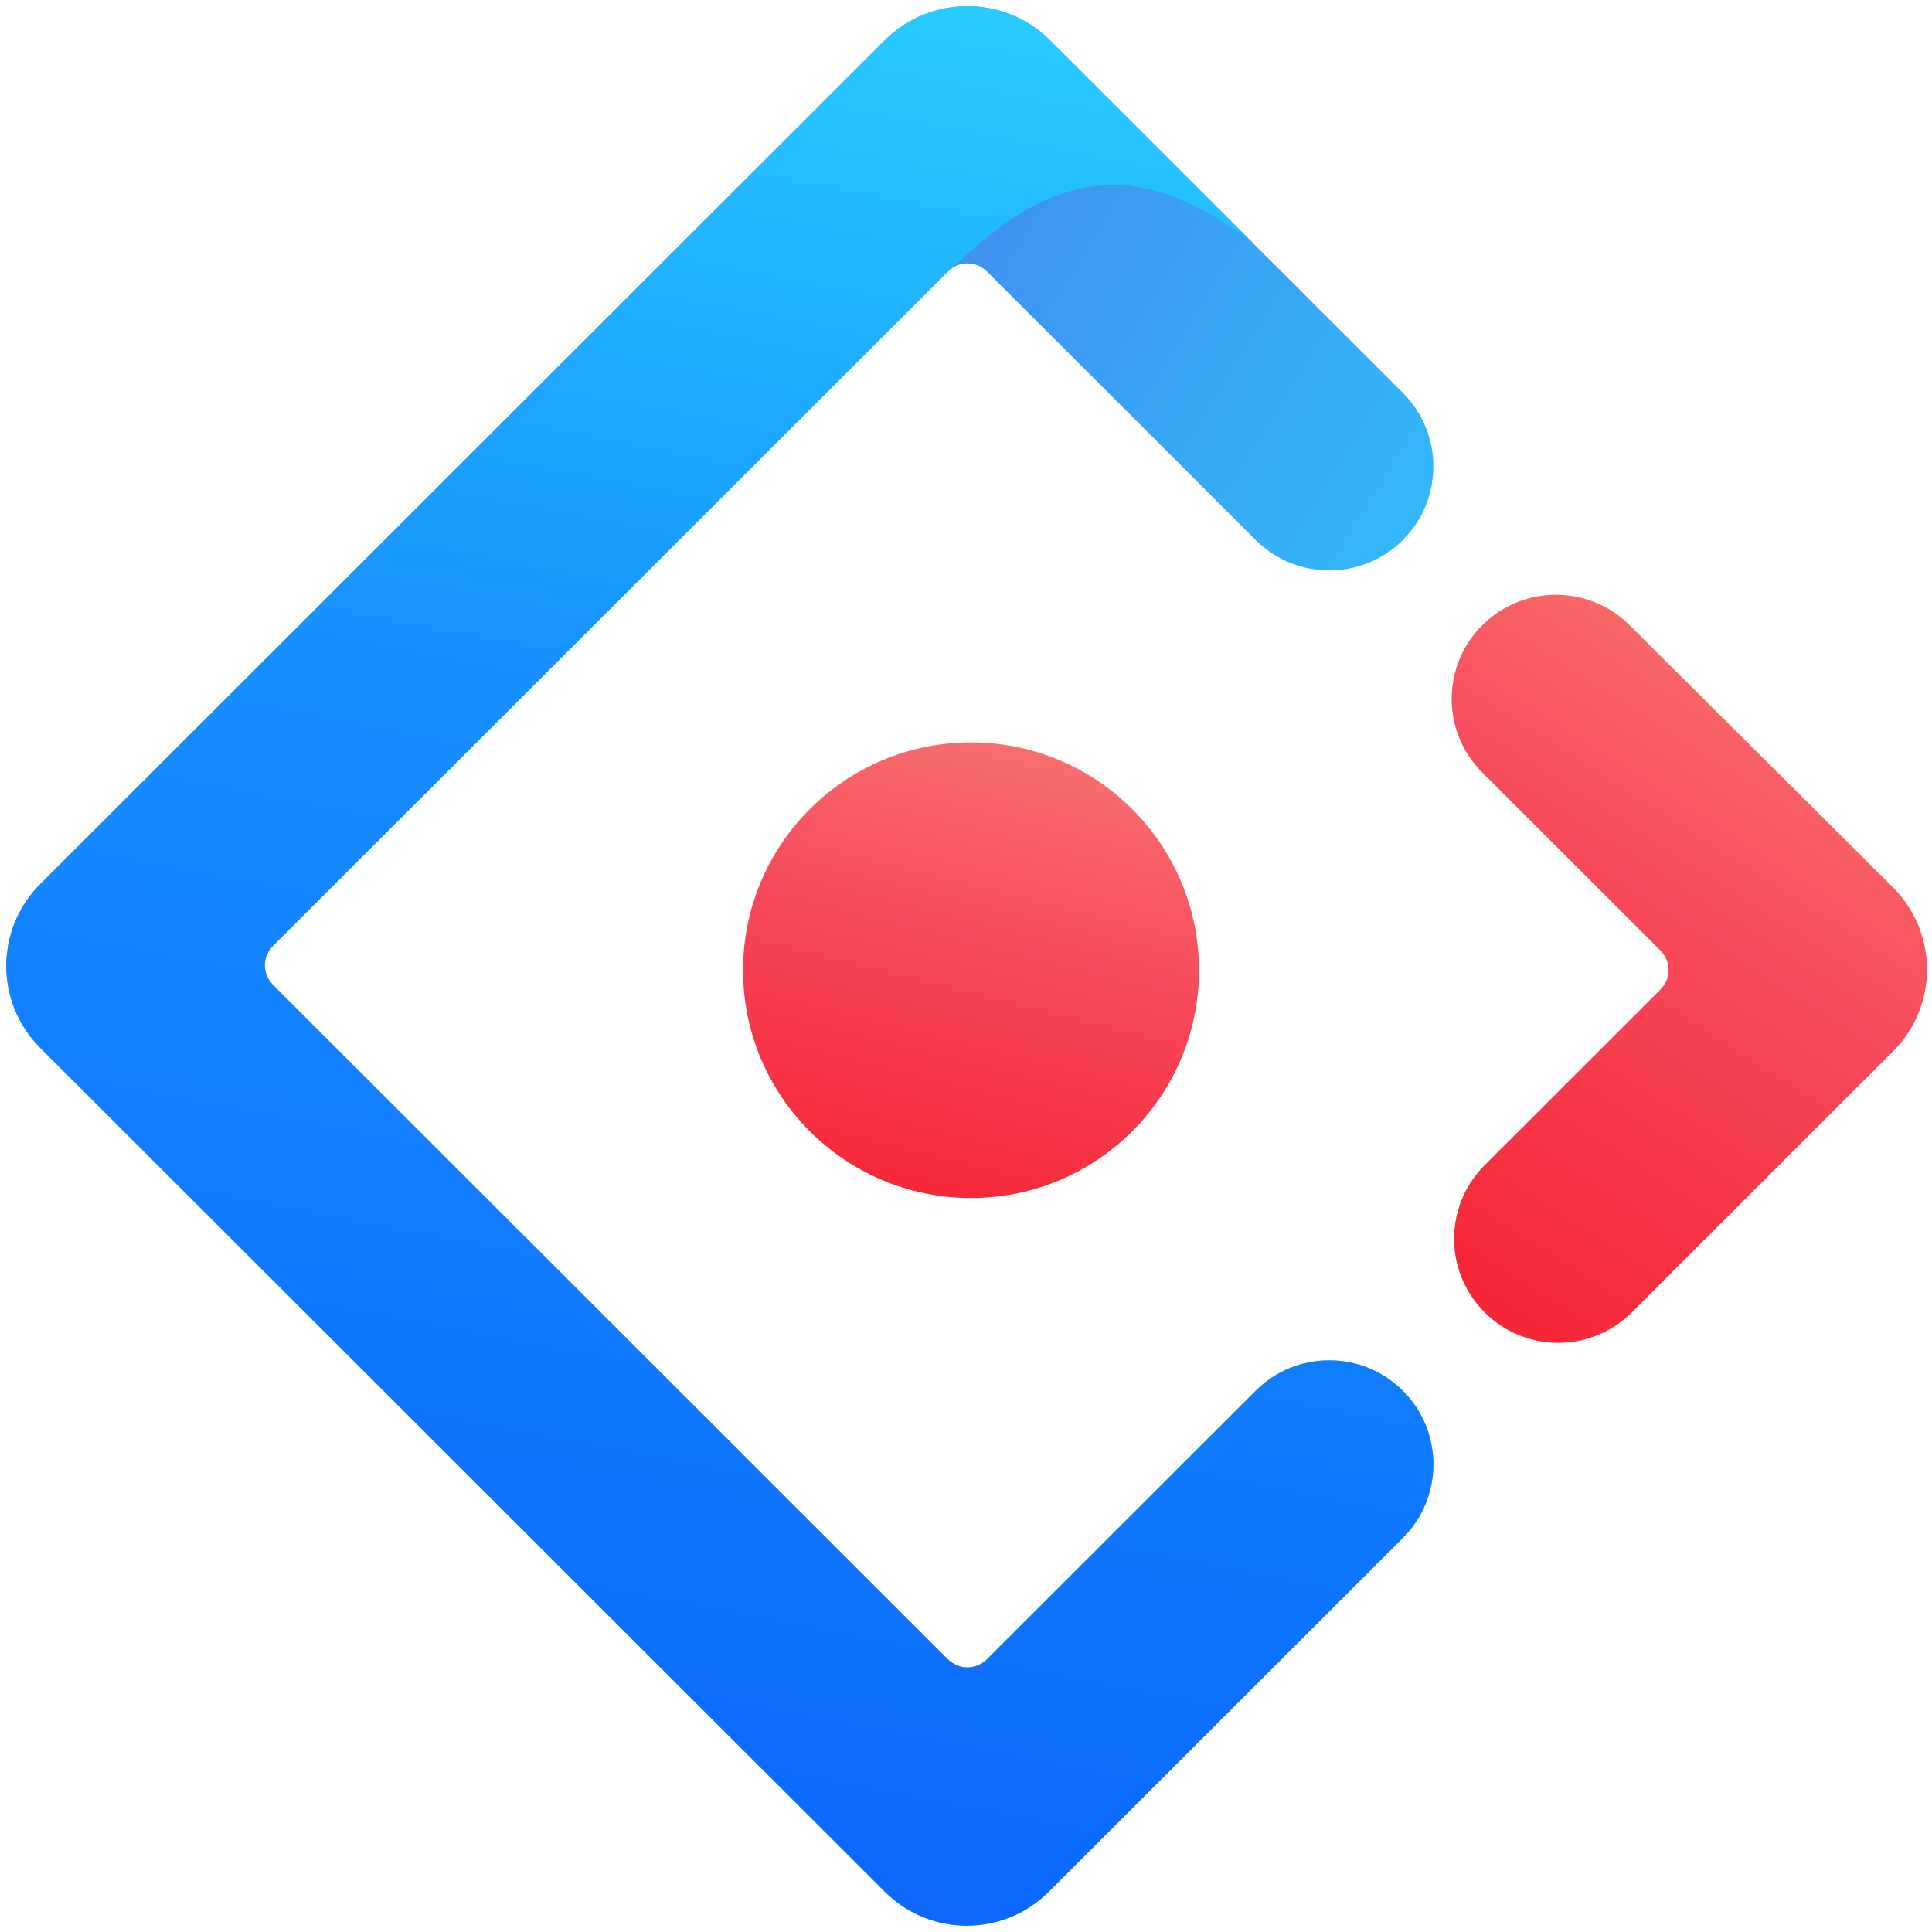
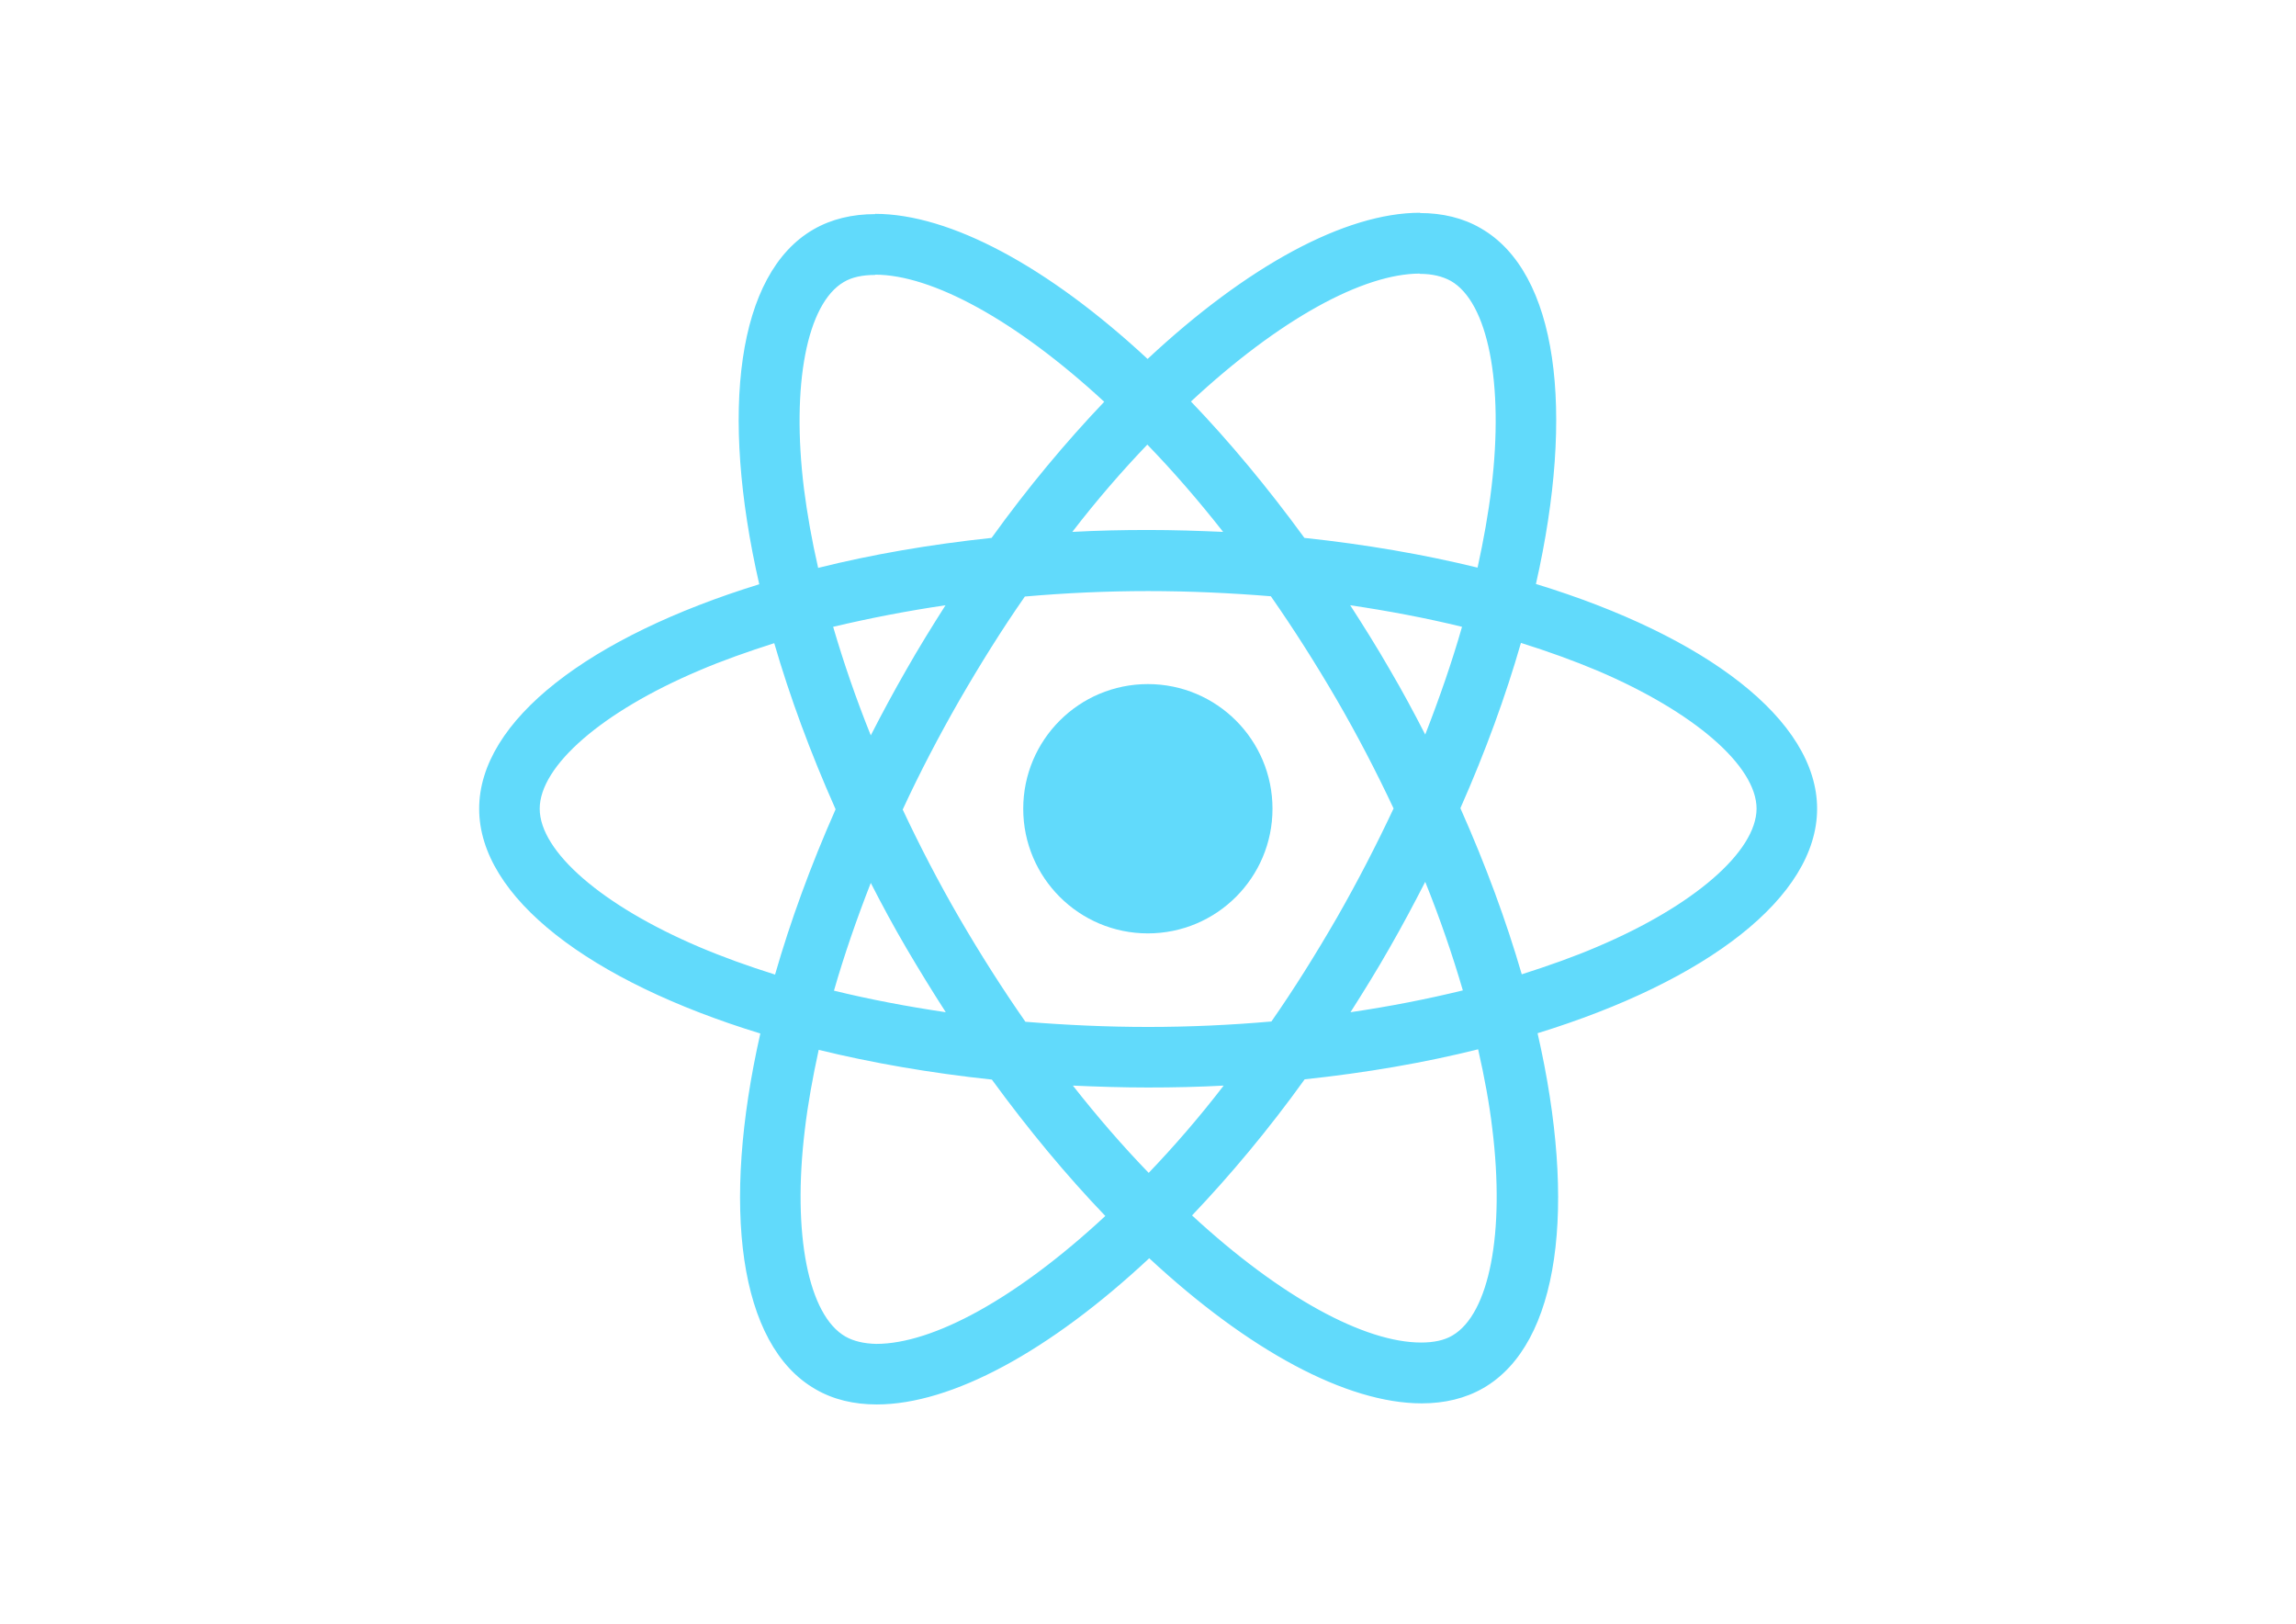
- <svg xmlns="http://www.w3.org/2000/svg" width="200px" height="200px" viewBox="0 0 200 200" version="1.1">
-   <defs>
-     <linearGradient x1="62.102%" y1="0%" x2="108.197%" y2="37.864%" id="linearGradient-1">
-       <stop stop-color="#4285EB" offset="0%" />
-       <stop stop-color="#2EC7FF" offset="100%" />
-     </linearGradient>
-     <linearGradient x1="69.644%" y1="0%" x2="54.043%" y2="108.457%" id="linearGradient-2">
-       <stop stop-color="#29CDFF" offset="0%" />
-       <stop stop-color="#148EFF" offset="37.86%" />
-       <stop stop-color="#0A60FF" offset="100%" />
-     </linearGradient>
-     <linearGradient x1="69.691%" y1="-12.974%" x2="16.723%" y2="117.391%" id="linearGradient-3">
-       <stop stop-color="#FA816E" offset="0%" />
-       <stop stop-color="#F74A5C" offset="41.473%" />
-       <stop stop-color="#F51D2C" offset="100%" />
-     </linearGradient>
-     <linearGradient x1="68.128%" y1="-35.691%" x2="30.44%" y2="114.943%" id="linearGradient-4">
-       <stop stop-color="#FA8E7D" offset="0%" />
-       <stop stop-color="#F74A5C" offset="51.264%" />
-       <stop stop-color="#F51D2C" offset="100%" />
-     </linearGradient>
-   </defs>
-   <g id="Page-1" stroke="none" stroke-width="1" fill="none" fill-rule="evenodd">
-     <g id="logo" transform="translate(-20, -20)">
-       <g id="Group-28-Copy-5" transform="translate(20, 20)">
-         <g id="Group-27-Copy-3">
-           <g id="Group-25" fill-rule="nonzero">
-             <g id="2">
-               <path d="M91.588,4.177 L4.18,91.513 C-0.519,96.208 -0.519,103.792 4.18,108.487 L91.588,195.823 C96.287,200.519 103.877,200.519 108.577,195.823 L145.225,159.205 C149.434,155 149.434,148.182 145.225,143.977 C141.017,139.772 134.194,139.772 129.985,143.977 L102.202,171.737 C101.032,172.906 99.257,172.906 98.088,171.737 L28.286,101.993 C27.116,100.824 27.116,99.051 28.286,97.882 L98.088,28.138 C99.257,26.969 101.032,26.969 102.202,28.138 L129.985,55.898 C134.194,60.103 141.017,60.103 145.225,55.898 C149.434,51.693 149.434,44.876 145.225,40.671 L108.581,4.056 C103.862,-0.538 96.269,-0.501 91.588,4.177 Z" id="Shape" fill="url(#linearGradient-1)" />
-               <path d="M91.588,4.177 L4.18,91.513 C-0.519,96.208 -0.519,103.792 4.18,108.487 L91.588,195.823 C96.287,200.519 103.877,200.519 108.577,195.823 L145.225,159.205 C149.434,155 149.434,148.182 145.225,143.977 C141.017,139.772 134.194,139.772 129.985,143.977 L102.202,171.737 C101.032,172.906 99.257,172.906 98.088,171.737 L28.286,101.993 C27.116,100.824 27.116,99.051 28.286,97.882 L98.088,28.138 C101,25.627 105.752,20.542 112.73,19.352 C117.916,18.469 123.585,20.414 129.739,25.189 C125.625,21.078 118.572,14.034 108.581,4.056 C103.862,-0.538 96.269,-0.501 91.588,4.177 Z" id="Shape" fill="url(#linearGradient-2)" />
-             </g>
-             <path d="M153.686,135.855 C157.894,140.06 164.717,140.06 168.926,135.855 L195.96,108.843 C200.659,104.147 200.659,96.564 195.961,91.869 L168.691,64.718 C164.472,60.518 157.647,60.524 153.436,64.732 C149.227,68.937 149.227,75.754 153.436,79.959 L171.854,98.362 C173.024,99.531 173.024,101.305 171.854,102.473 L153.686,120.627 C149.477,124.832 149.477,131.65 153.686,135.855 Z" id="Shape" fill="url(#linearGradient-3)" />
-           </g>
-           <ellipse id="Combined-Shape" fill="url(#linearGradient-4)" cx="100.519" cy="100.437" rx="23.6" ry="23.581" />
-         </g>
-       </g>
-     </g>
+ <svg xmlns="http://www.w3.org/2000/svg" viewBox="0 0 841.9 595.3">
+   <g fill="#61DAFB">
+     <path d="M666.3 296.5c0-32.5-40.7-63.3-103.1-82.4 14.4-63.6 8-114.2-20.2-130.4-6.5-3.8-14.1-5.6-22.4-5.6v22.3c4.6 0 8.3.9 11.4 2.6 13.6 7.8 19.5 37.5 14.9 75.7-1.1 9.4-2.9 19.3-5.1 29.4-19.6-4.8-41-8.5-63.5-10.9-13.5-18.5-27.5-35.3-41.6-50 32.6-30.3 63.2-46.9 84-46.9V78c-27.5 0-63.5 19.6-99.9 53.6-36.4-33.8-72.4-53.2-99.9-53.2v22.3c20.7 0 51.4 16.5 84 46.6-14 14.7-28 31.4-41.3 49.9-22.6 2.4-44 6.1-63.6 11-2.3-10-4-19.7-5.2-29-4.7-38.2 1.1-67.9 14.6-75.8 3-1.8 6.9-2.6 11.5-2.6V78.5c-8.4 0-16 1.8-22.6 5.6-28.1 16.2-34.4 66.7-19.9 130.1-62.2 19.2-102.7 49.9-102.7 82.3 0 32.5 40.7 63.3 103.1 82.4-14.4 63.6-8 114.2 20.2 130.4 6.5 3.8 14.1 5.6 22.5 5.6 27.5 0 63.5-19.6 99.9-53.6 36.4 33.8 72.4 53.2 99.9 53.2 8.4 0 16-1.8 22.6-5.6 28.1-16.2 34.4-66.7 19.9-130.1 62-19.1 102.5-49.9 102.5-82.3zm-130.2-66.7c-3.7 12.9-8.3 26.2-13.5 39.5-4.1-8-8.4-16-13.1-24-4.6-8-9.5-15.8-14.4-23.4 14.2 2.1 27.9 4.7 41 7.9zm-45.8 106.5c-7.8 13.5-15.8 26.3-24.1 38.2-14.9 1.3-30 2-45.2 2-15.1 0-30.2-.7-45-1.9-8.3-11.9-16.4-24.6-24.2-38-7.6-13.1-14.5-26.4-20.8-39.8 6.2-13.4 13.2-26.8 20.7-39.9 7.8-13.5 15.8-26.3 24.1-38.2 14.9-1.3 30-2 45.2-2 15.1 0 30.2.7 45 1.9 8.3 11.9 16.4 24.6 24.2 38 7.6 13.1 14.5 26.4 20.8 39.8-6.3 13.4-13.2 26.8-20.7 39.9zm32.3-13c5.4 13.4 10 26.8 13.8 39.8-13.1 3.2-26.9 5.9-41.2 8 4.9-7.7 9.8-15.6 14.4-23.7 4.6-8 8.9-16.1 13-24.1zM421.2 430c-9.3-9.6-18.6-20.3-27.8-32 9 .4 18.2.7 27.5.7 9.4 0 18.7-.2 27.8-.7-9 11.7-18.3 22.4-27.5 32zm-74.4-58.9c-14.2-2.1-27.9-4.7-41-7.9 3.7-12.9 8.3-26.2 13.5-39.5 4.1 8 8.4 16 13.1 24 4.7 8 9.5 15.8 14.4 23.4zM420.7 163c9.3 9.6 18.6 20.3 27.8 32-9-.4-18.2-.7-27.5-.7-9.4 0-18.7.2-27.8.7 9-11.7 18.3-22.4 27.5-32zm-74 58.9c-4.9 7.7-9.8 15.6-14.4 23.7-4.6 8-8.9 16-13 24-5.4-13.4-10-26.8-13.8-39.8 13.1-3.1 26.9-5.8 41.2-7.9zm-90.5 125.2c-35.4-15.1-58.3-34.9-58.3-50.6 0-15.7 22.9-35.6 58.3-50.6 8.6-3.7 18-7 27.7-10.1 5.7 19.6 13.2 40 22.5 60.9-9.2 20.8-16.6 41.1-22.2 60.6-9.9-3.1-19.3-6.5-28-10.2zM310 490c-13.6-7.8-19.5-37.5-14.9-75.7 1.1-9.4 2.9-19.3 5.1-29.4 19.6 4.8 41 8.5 63.5 10.9 13.5 18.5 27.5 35.3 41.6 50-32.6 30.3-63.2 46.9-84 46.9-4.5-.1-8.3-1-11.3-2.7zm237.2-76.2c4.7 38.2-1.1 67.9-14.6 75.8-3 1.8-6.9 2.6-11.5 2.6-20.7 0-51.4-16.5-84-46.6 14-14.7 28-31.4 41.3-49.9 22.6-2.4 44-6.1 63.6-11 2.3 10.1 4.1 19.8 5.2 29.1zm38.5-66.7c-8.6 3.7-18 7-27.7 10.1-5.7-19.6-13.2-40-22.5-60.9 9.2-20.8 16.6-41.1 22.2-60.6 9.9 3.1 19.3 6.5 28.1 10.2 35.4 15.1 58.3 34.9 58.3 50.6-.1 15.7-23 35.6-58.4 50.6zM320.8 78.4z" />
+     <circle cx="420.9" cy="296.5" r="45.7" />
+     <path d="M520.5 78.1z" />
  </g>
</svg>
